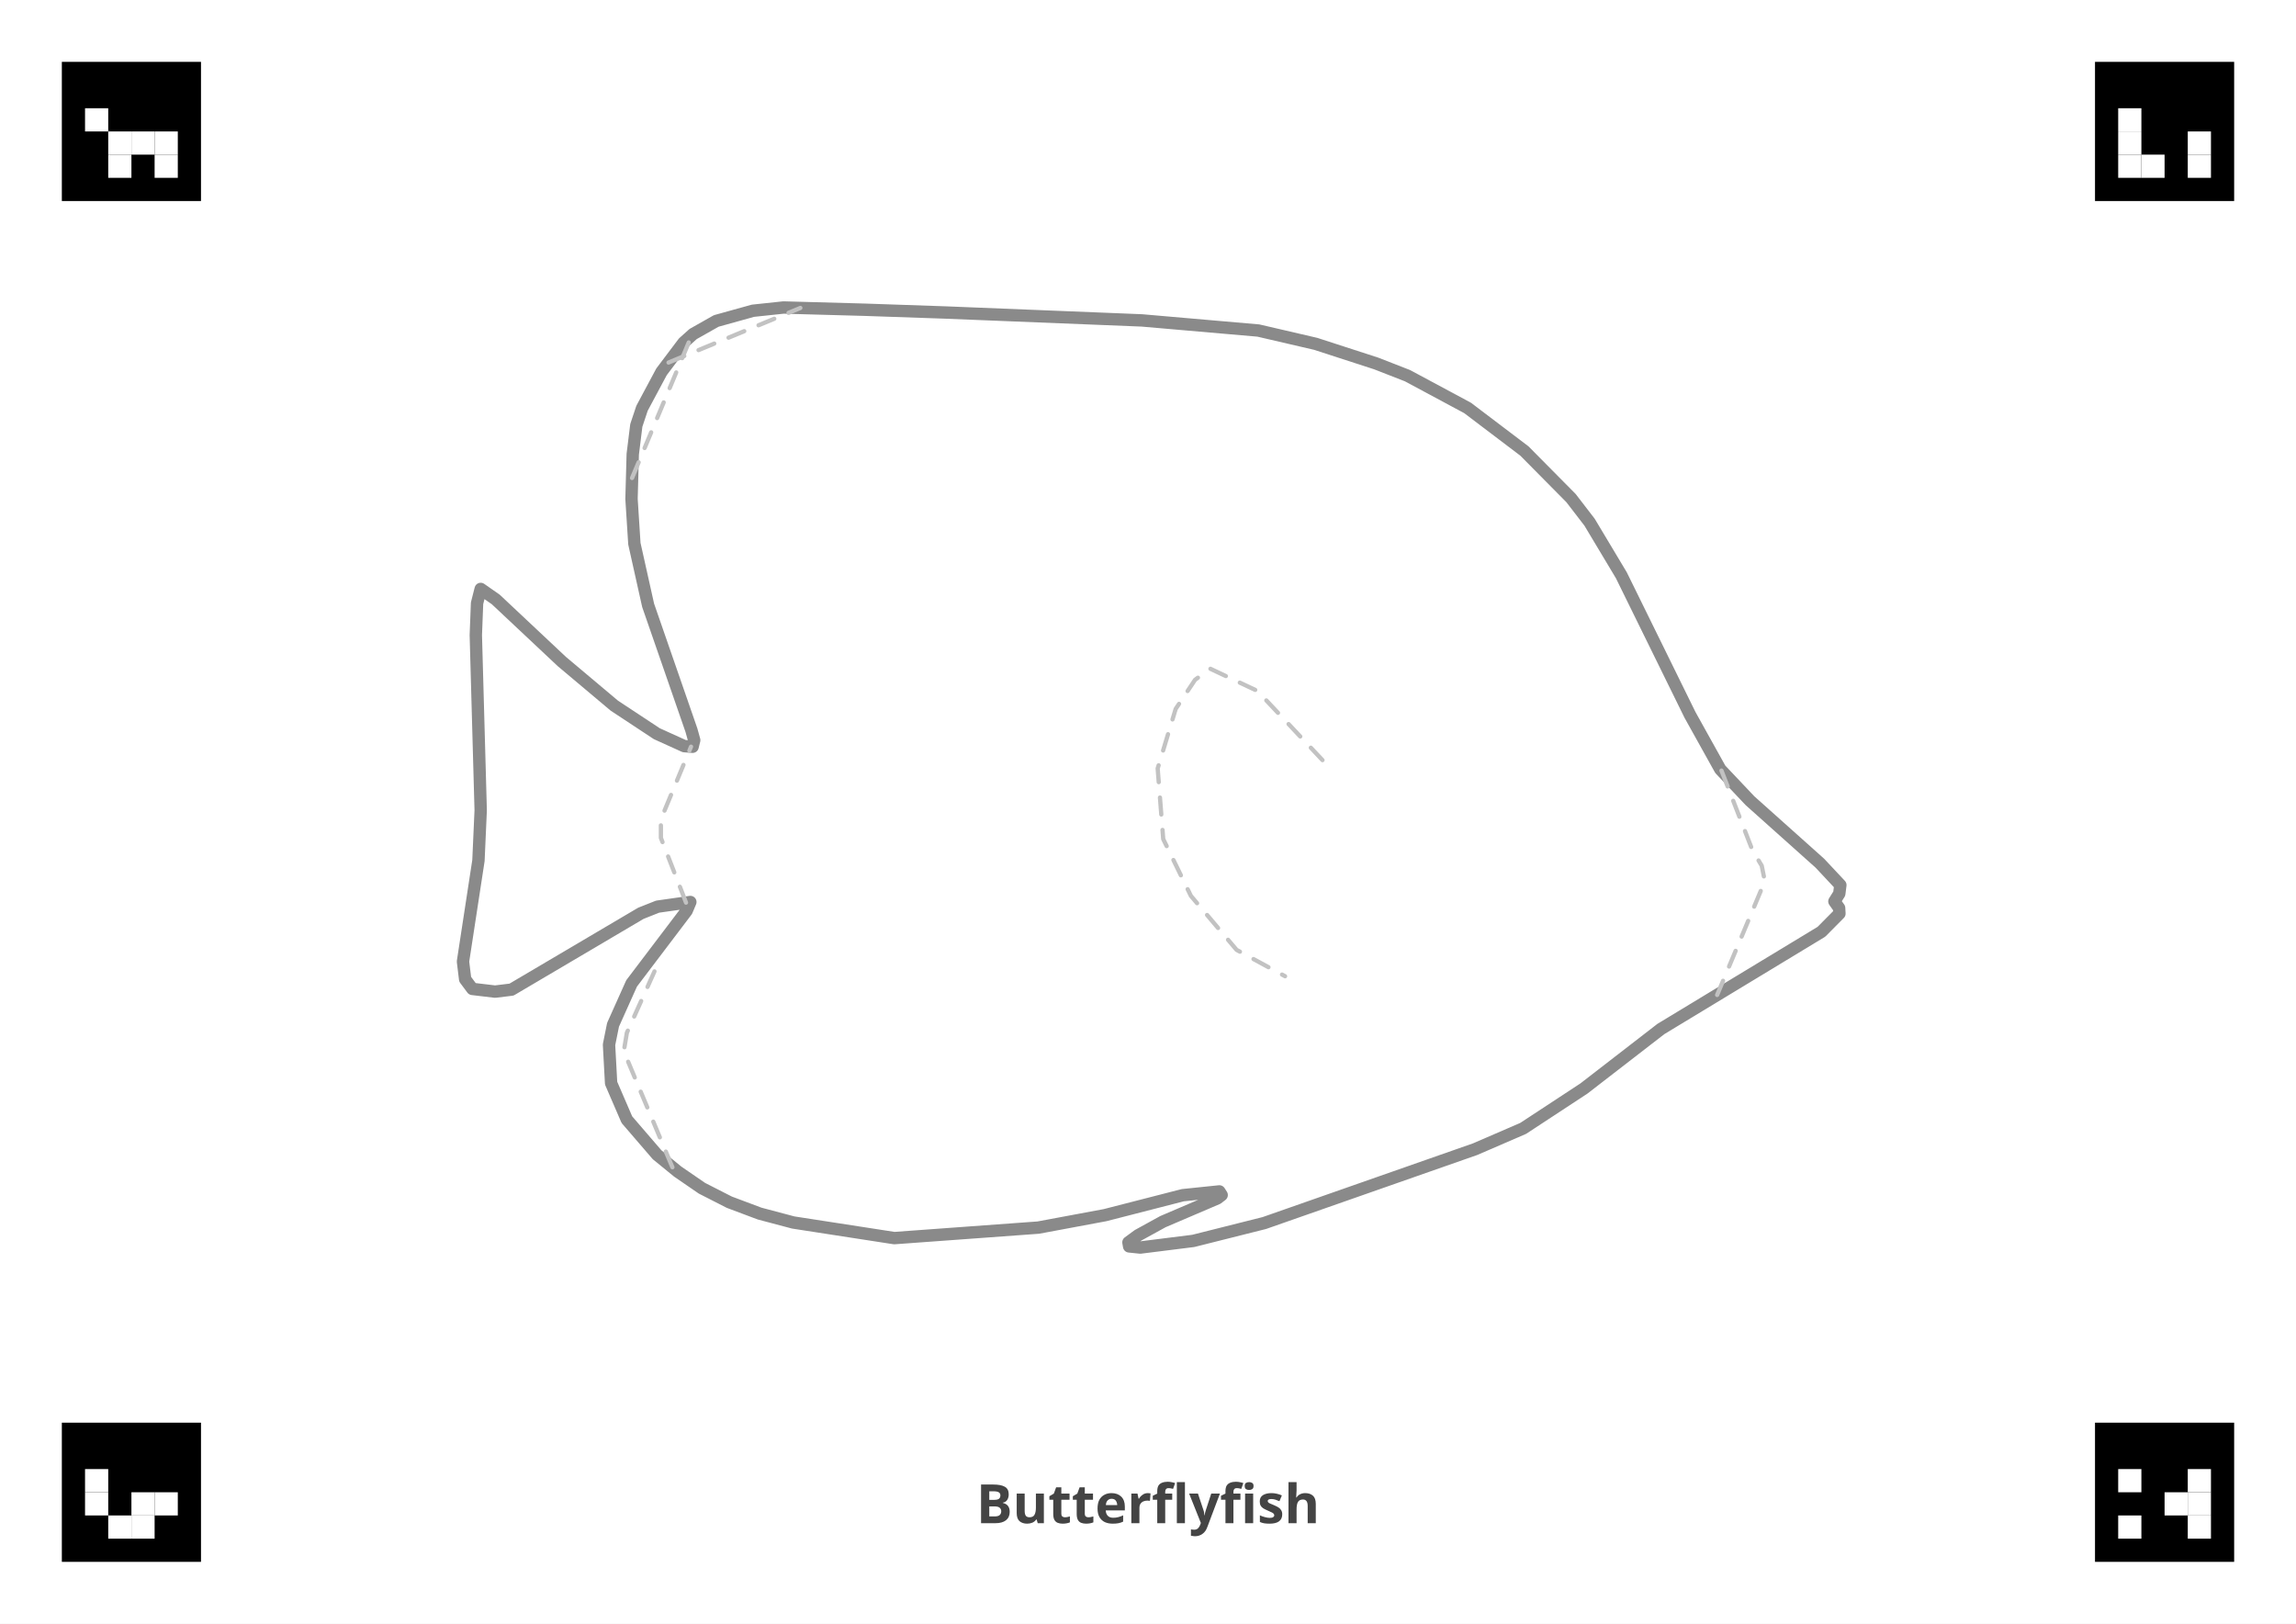
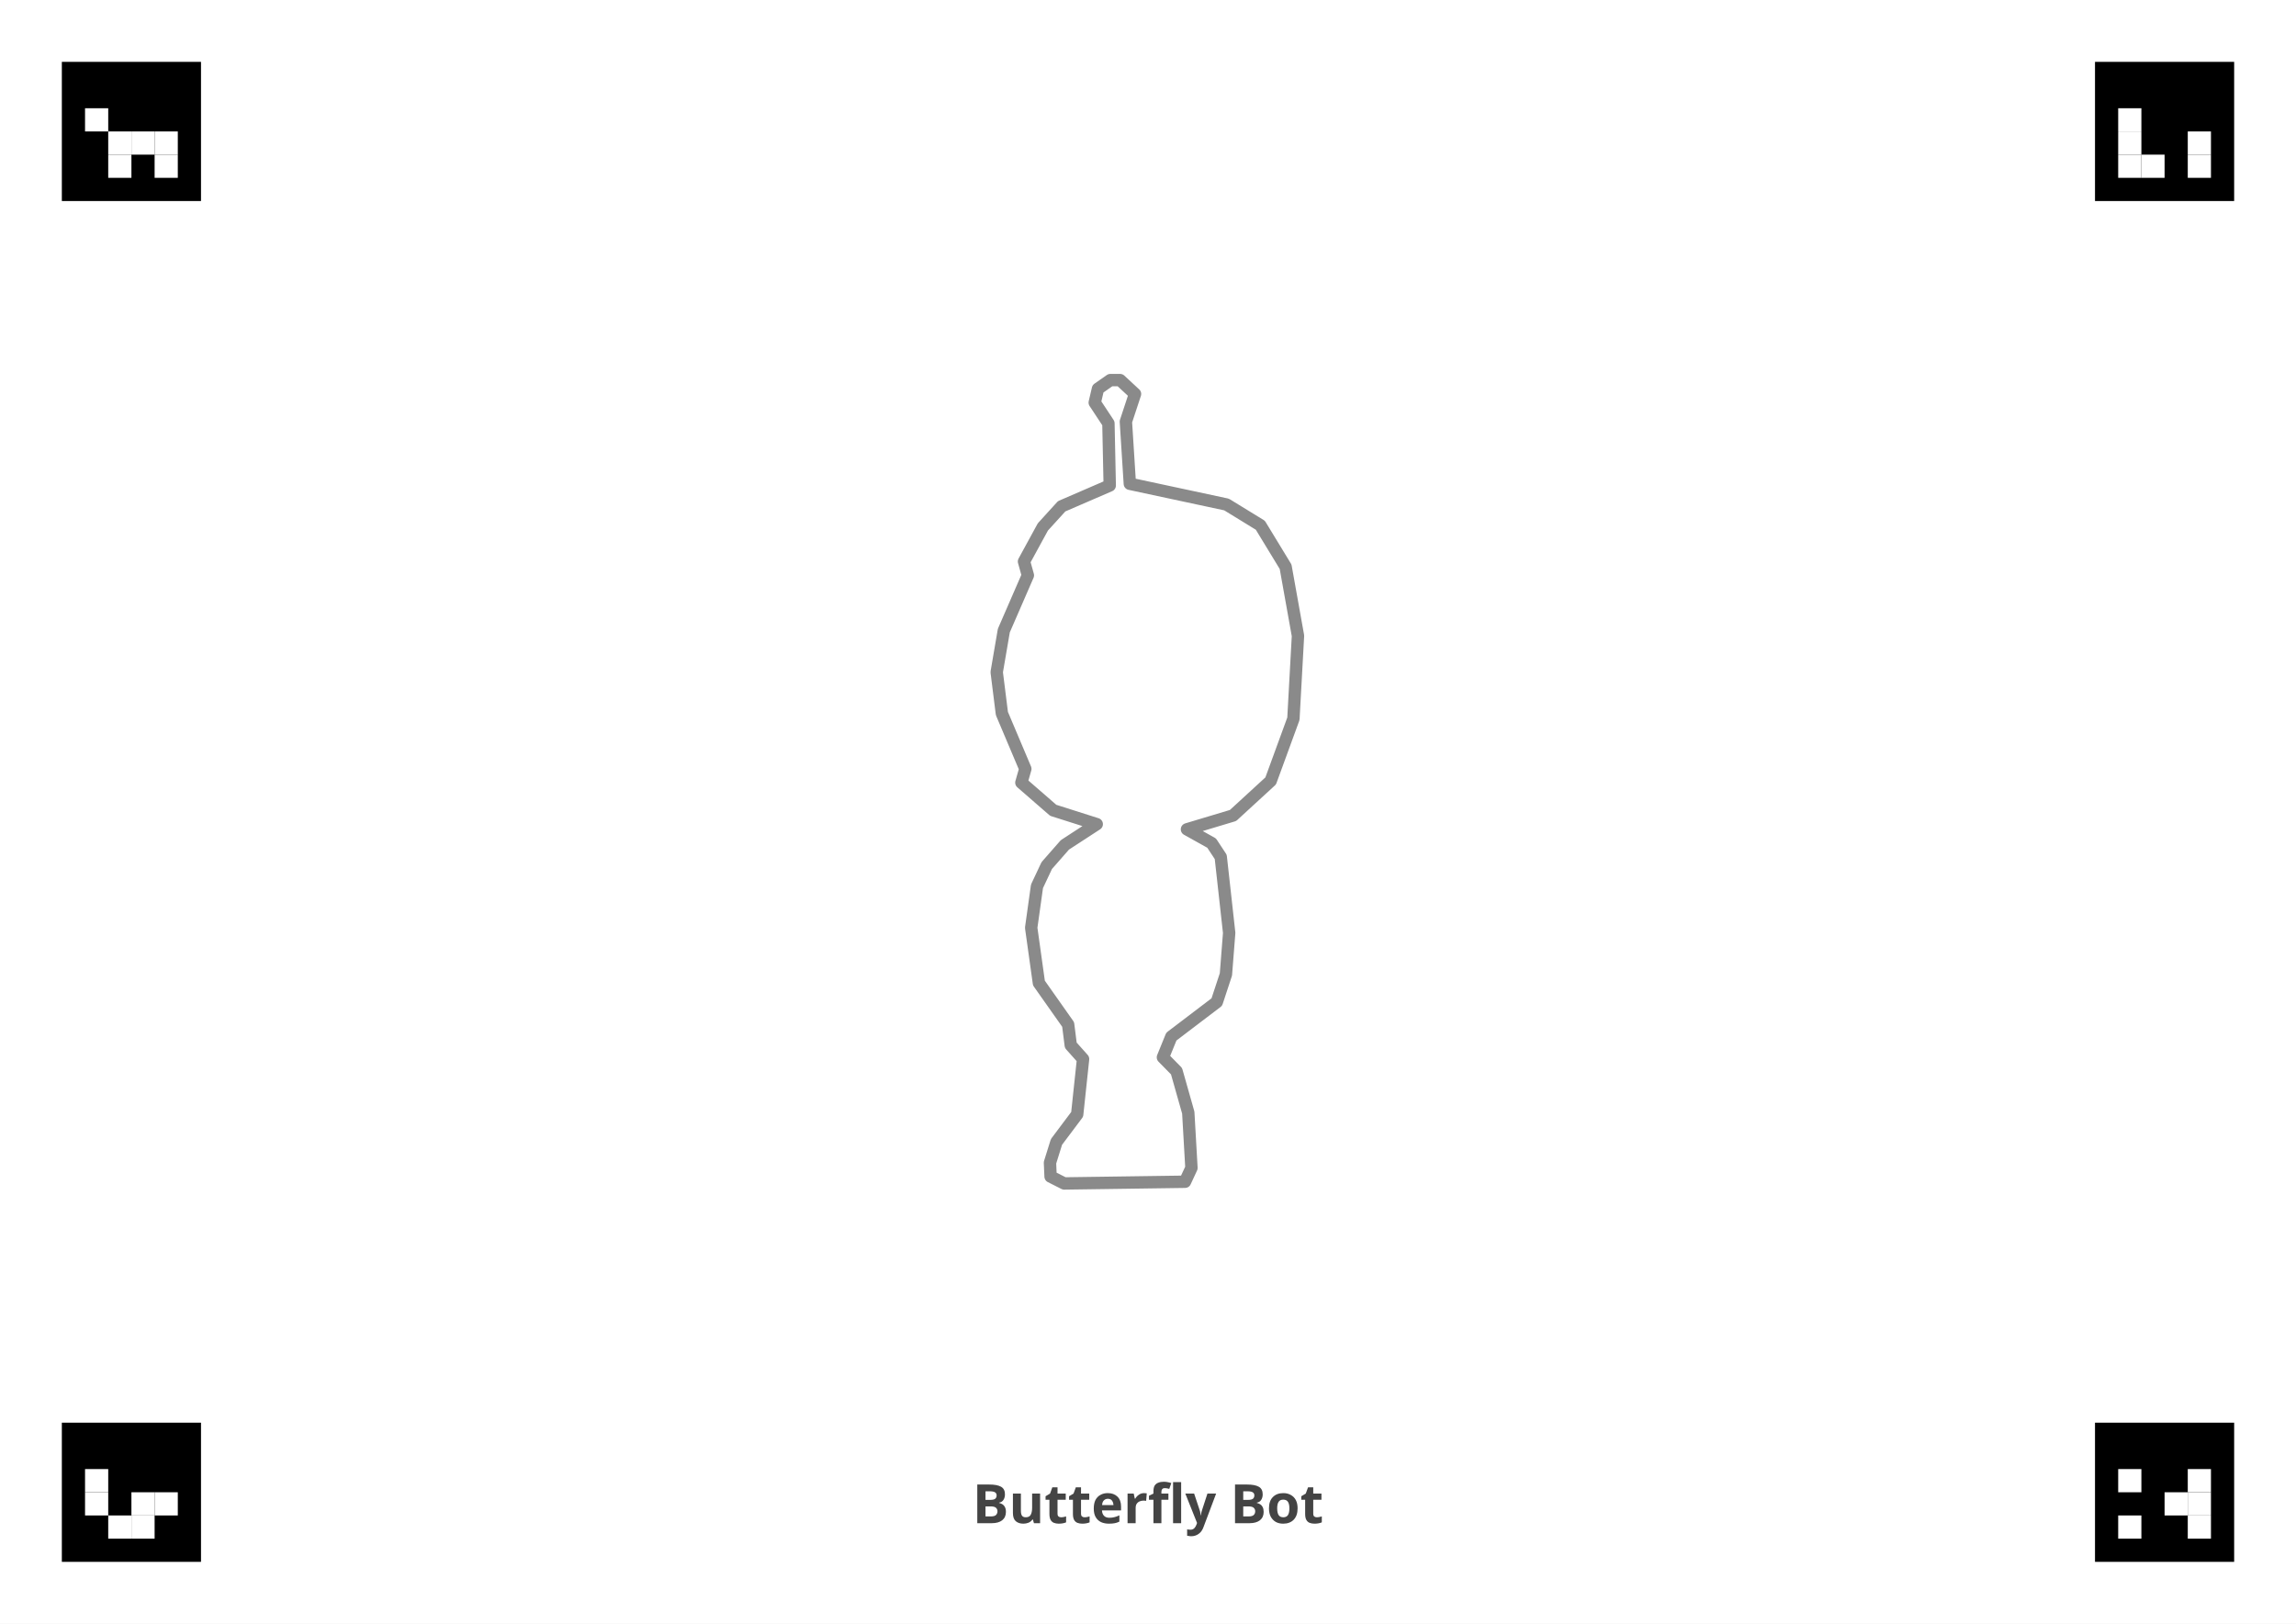
<svg xmlns="http://www.w3.org/2000/svg" width="297mm" height="210mm" viewBox="0 0 297 210">
  <rect width="297" height="210" fill="#fff" />
  <rect x="8" y="8" width="18" height="18" fill="#000" />
  <rect x="11.00" y="14.00" width="3" height="3" fill="#fff" />
  <rect x="14.00" y="17.00" width="3" height="3" fill="#fff" />
  <rect x="17.00" y="17.00" width="3" height="3" fill="#fff" />
  <rect x="20.00" y="17.00" width="3" height="3" fill="#fff" />
  <rect x="14.00" y="20.00" width="3" height="3" fill="#fff" />
  <rect x="20.00" y="20.00" width="3" height="3" fill="#fff" />
  <rect x="271" y="8" width="18" height="18" fill="#000" />
  <rect x="274.00" y="14.00" width="3" height="3" fill="#fff" />
  <rect x="274.00" y="17.00" width="3" height="3" fill="#fff" />
  <rect x="283.00" y="17.00" width="3" height="3" fill="#fff" />
  <rect x="274.00" y="20.00" width="3" height="3" fill="#fff" />
  <rect x="277.00" y="20.00" width="3" height="3" fill="#fff" />
  <rect x="283.00" y="20.00" width="3" height="3" fill="#fff" />
  <rect x="8" y="184" width="18" height="18" fill="#000" />
  <rect x="11.00" y="190.00" width="3" height="3" fill="#fff" />
  <rect x="11.00" y="193.00" width="3" height="3" fill="#fff" />
  <rect x="17.00" y="193.00" width="3" height="3" fill="#fff" />
  <rect x="20.00" y="193.00" width="3" height="3" fill="#fff" />
  <rect x="14.00" y="196.00" width="3" height="3" fill="#fff" />
  <rect x="17.00" y="196.00" width="3" height="3" fill="#fff" />
  <rect x="271" y="184" width="18" height="18" fill="#000" />
  <rect x="274.00" y="190.00" width="3" height="3" fill="#fff" />
  <rect x="283.00" y="190.00" width="3" height="3" fill="#fff" />
  <rect x="280.00" y="193.00" width="3" height="3" fill="#fff" />
  <rect x="283.00" y="193.00" width="3" height="3" fill="#fff" />
  <rect x="274.00" y="196.00" width="3" height="3" fill="#fff" />
  <rect x="283.00" y="196.00" width="3" height="3" fill="#fff" />
-   <path d="M122.37 40.42 L147.71 41.44 L162.78 42.75 L170.19 44.47 L178.02 47.01 L182.07 48.59 L189.84 52.76 L197.19 58.33 L203.22 64.42 L205.62 67.54 L209.73 74.40 L218.61 92.46 L222.53 99.50 L226.37 103.56 L235.41 111.64 L238.06 114.47 L237.92 115.58 L237.29 116.58 L237.90 117.44 L237.94 118.16 L235.61 120.51 L214.85 133.08 L204.89 140.78 L197.03 145.94 L190.81 148.63 L163.55 158.18 L154.36 160.49 L147.50 161.35 L146.06 161.20 L145.97 160.68 L147.21 159.77 L150.43 158.00 L157.47 154.99 L158.03 154.56 L157.73 154.09 L153.00 154.58 L142.95 157.16 L134.31 158.77 L115.68 160.13 L102.61 158.11 L98.27 156.96 L94.35 155.49 L90.80 153.68 L87.67 151.53 L85.00 149.35 L81.09 144.81 L79.05 140.09 L78.78 135.12 L79.30 132.54 L81.70 127.19 L88.82 117.80 L89.30 116.66 L85.07 117.26 L82.90 118.12 L66.17 127.99 L64.04 128.25 L61.10 127.90 L60.17 126.65 L59.89 124.36 L61.89 111.30 L62.18 104.80 L61.55 82.14 L61.71 78.02 L62.18 76.17 L64.13 77.53 L72.68 85.56 L79.46 91.26 L84.96 94.89 L88.51 96.50 L89.59 96.58 L89.80 95.73 L89.44 94.44 L83.84 78.29 L82.06 70.32 L81.69 64.53 L81.85 58.74 L82.31 55.02 L83.05 52.80 L85.57 48.09 L88.42 44.31 L89.66 43.20 L92.65 41.51 L97.40 40.19 L101.35 39.77 L111.89 40.06 Z" fill="#fff" stroke="#8a8a8a" stroke-width="1.6" stroke-linejoin="round" />
-   <path d="M222.68 99.66 L223.89 102.77 L226.69 109.97 L227.89 111.97 L228.29 113.97 L223.09 126.37 L222.12 128.68" fill="none" stroke="#c2c2c2" stroke-width="0.55" stroke-dasharray="2.2 2" stroke-linecap="round" stroke-linejoin="round" />
-   <path d="M86.98 150.97 L85.89 148.37 L80.69 135.97 L81.09 133.57 L84.69 125.57" fill="none" stroke="#c2c2c2" stroke-width="0.55" stroke-dasharray="2.2 2" stroke-linecap="round" stroke-linejoin="round" />
-   <path d="M88.74 116.74 L88.29 115.57 L85.49 108.37 L85.49 105.97 L88.89 97.77 L89.39 96.57" fill="none" stroke="#c2c2c2" stroke-width="0.55" stroke-dasharray="2.2 2" stroke-linecap="round" stroke-linejoin="round" />
-   <path d="M81.76 61.82 L83.29 58.17 L87.89 47.17 L89.48 43.36" fill="none" stroke="#c2c2c2" stroke-width="0.55" stroke-dasharray="2.2 2" stroke-linecap="round" stroke-linejoin="round" />
-   <path d="M86.48 46.89 L88.69 45.97 L100.29 41.17 L103.53 39.83" fill="none" stroke="#c2c2c2" stroke-width="0.55" stroke-dasharray="2.2 2" stroke-linecap="round" stroke-linejoin="round" />
-   <path d="M171.07 98.31 L162.65 89.36 L156.56 86.49 L154.59 87.92 L152.08 91.69 L149.75 99.39 L150.47 108.52 L154.05 115.87 L159.96 122.85 L166.23 126.26" fill="none" stroke="#c2c2c2" stroke-width="0.55" stroke-dasharray="2.2 2" stroke-linecap="round" stroke-linejoin="round" />
-   <text x="148.5" y="197" text-anchor="middle" font-family="Segoe UI, sans-serif" font-size="7" font-weight="600" fill="#444">Butterflyfish</text>
+   <path d="M137.66 153.06 L135.90 152.17 L135.82 150.38 L136.66 147.69 L139.34 144.12 L140.10 136.97 L138.51 135.19 L138.17 132.50 L134.39 127.14 L133.39 119.99 L134.14 114.63 L135.40 111.95 L137.75 109.27 L141.87 106.59 L136.24 104.80 L132.12 101.22 L132.63 99.44 L129.60 92.28 L128.93 86.93 L129.85 81.56 L132.96 74.41 L132.46 72.62 L134.90 68.15 L137.33 65.48 L143.55 62.79 L143.38 54.75 L141.61 52.07 L142.03 50.28 L143.63 49.16 L144.89 49.16 L146.82 50.95 L145.64 54.53 L146.15 62.57 L158.66 65.25 L163.03 67.93 L166.30 73.30 L167.90 82.23 L167.31 92.96 L164.37 101.00 L159.50 105.47 L153.54 107.26 L156.73 109.04 L157.91 110.83 L159.00 120.66 L158.58 126.02 L157.40 129.60 L151.52 134.07 L150.43 136.75 L152.19 138.54 L153.71 143.90 L154.12 151.05 L153.29 152.84 Z" fill="#fff" stroke="#8a8a8a" stroke-width="1.6" stroke-linejoin="round" />
+   <text x="148.5" y="197" text-anchor="middle" font-family="Segoe UI, sans-serif" font-size="7" font-weight="600" fill="#444">Butterfly Bot</text>
</svg>
